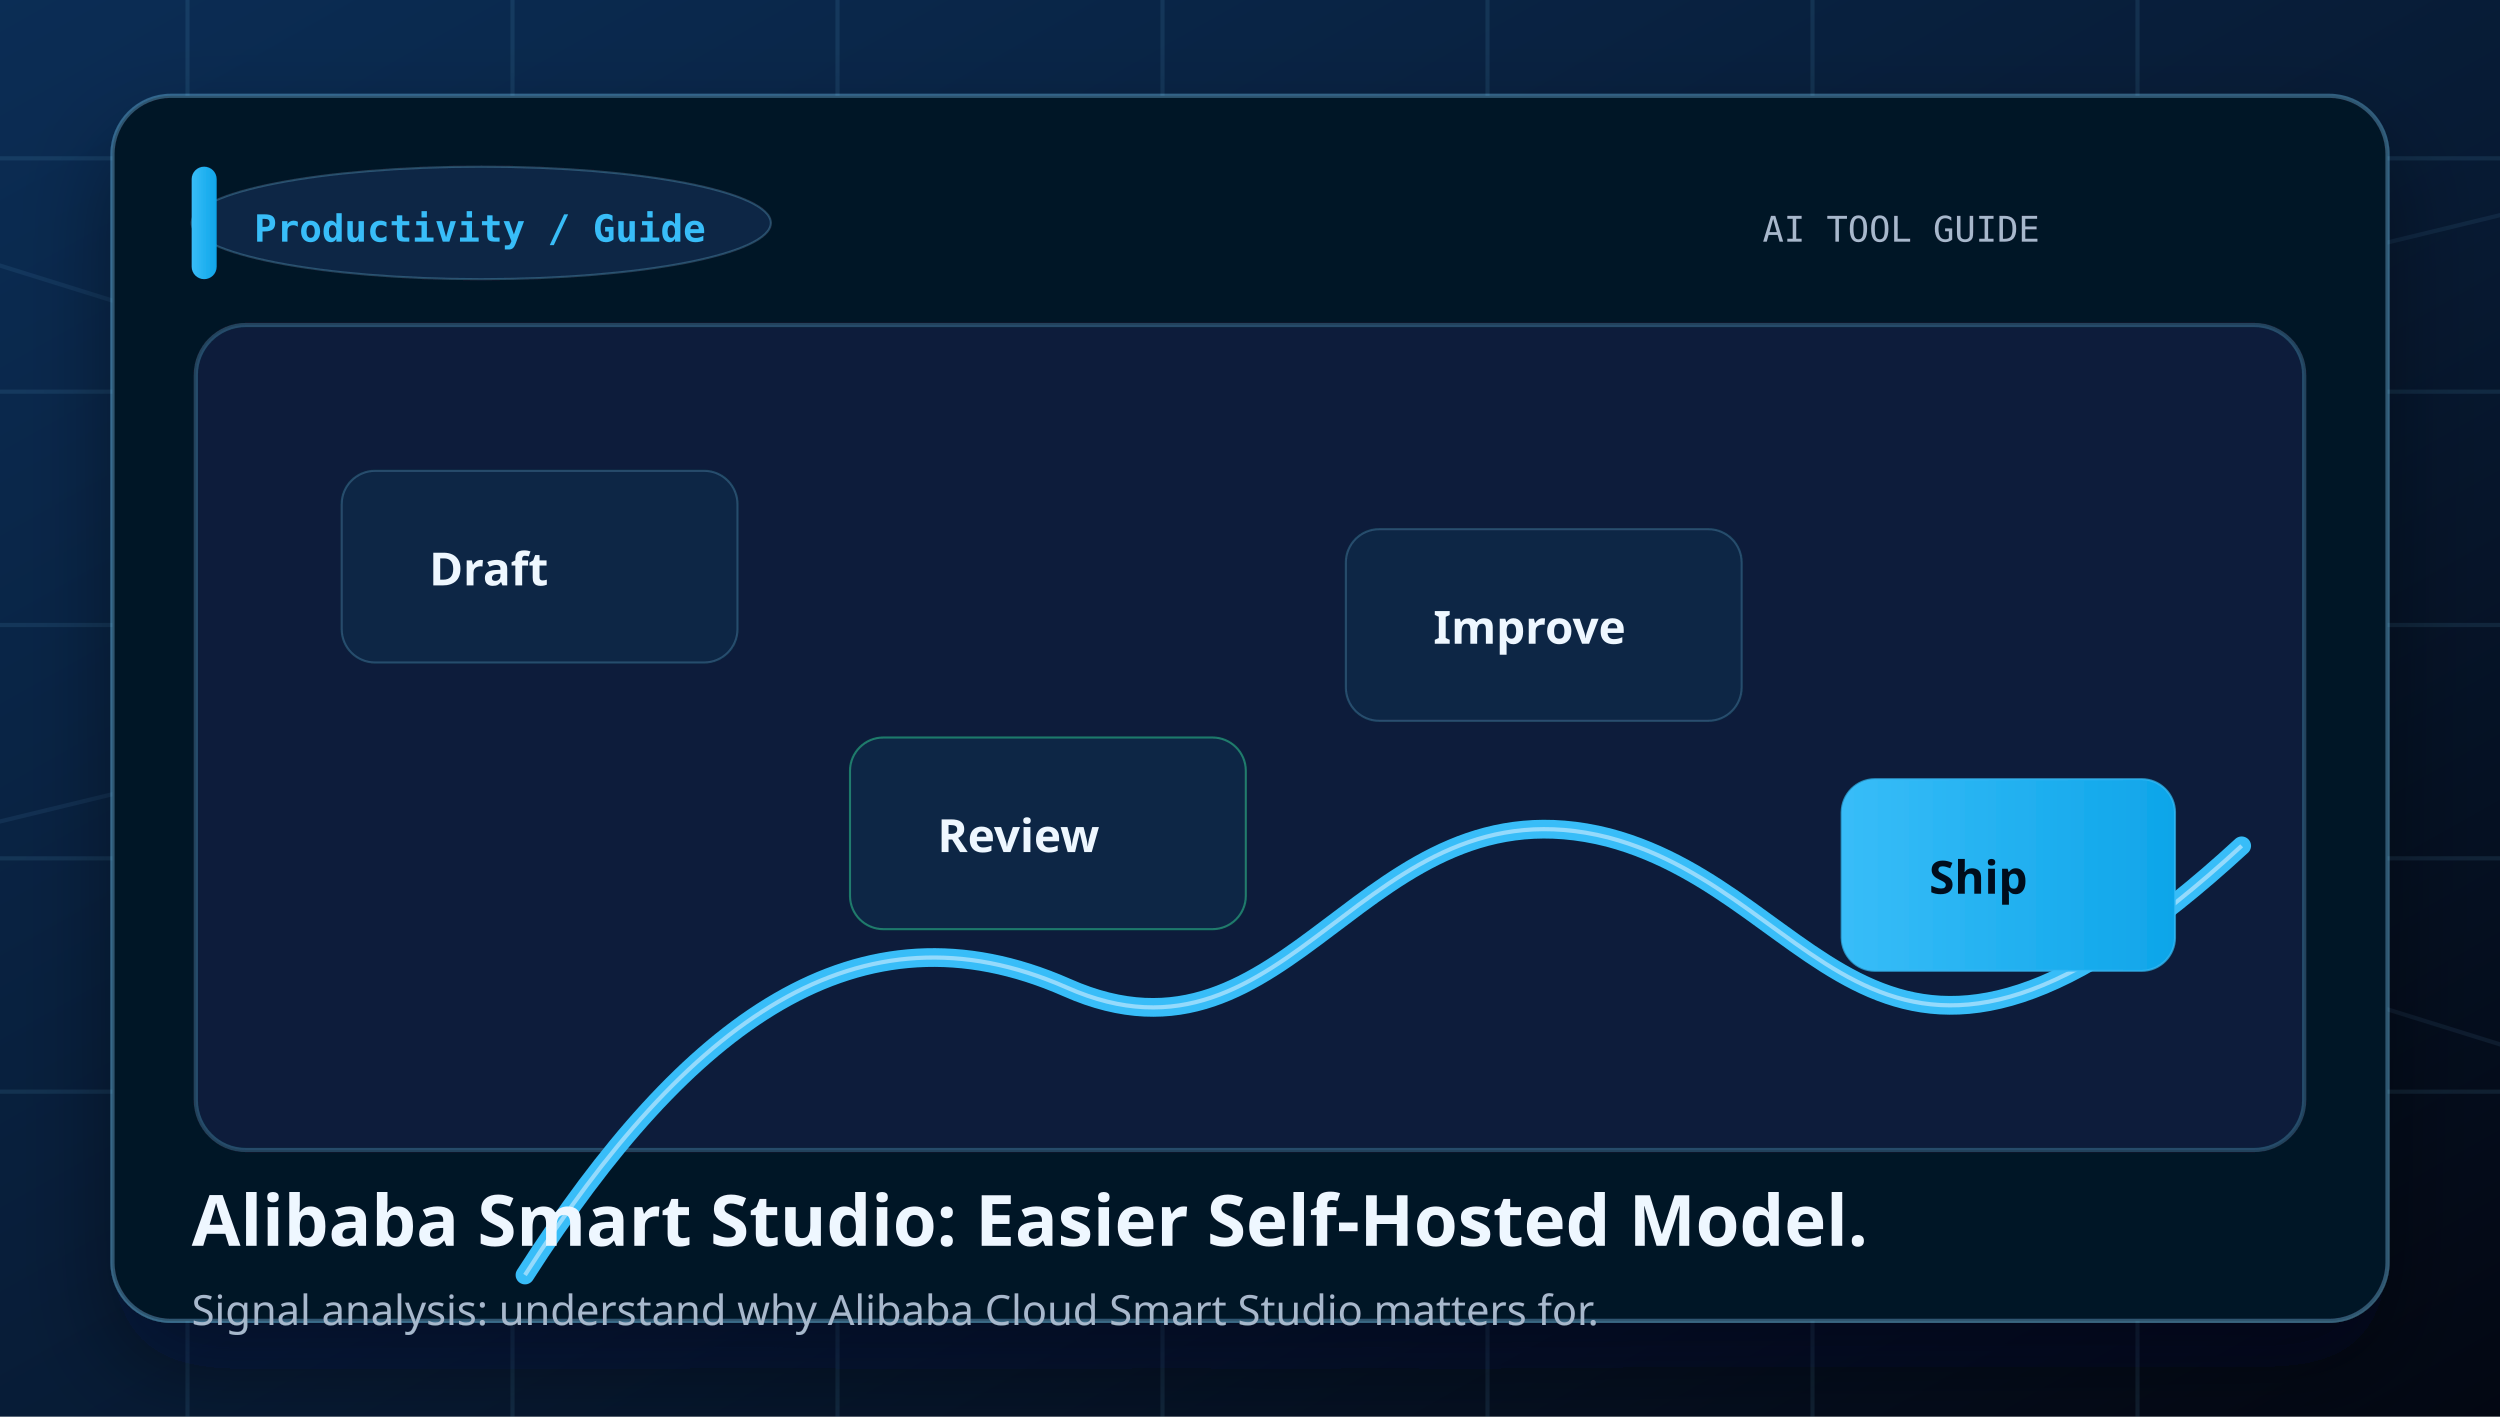
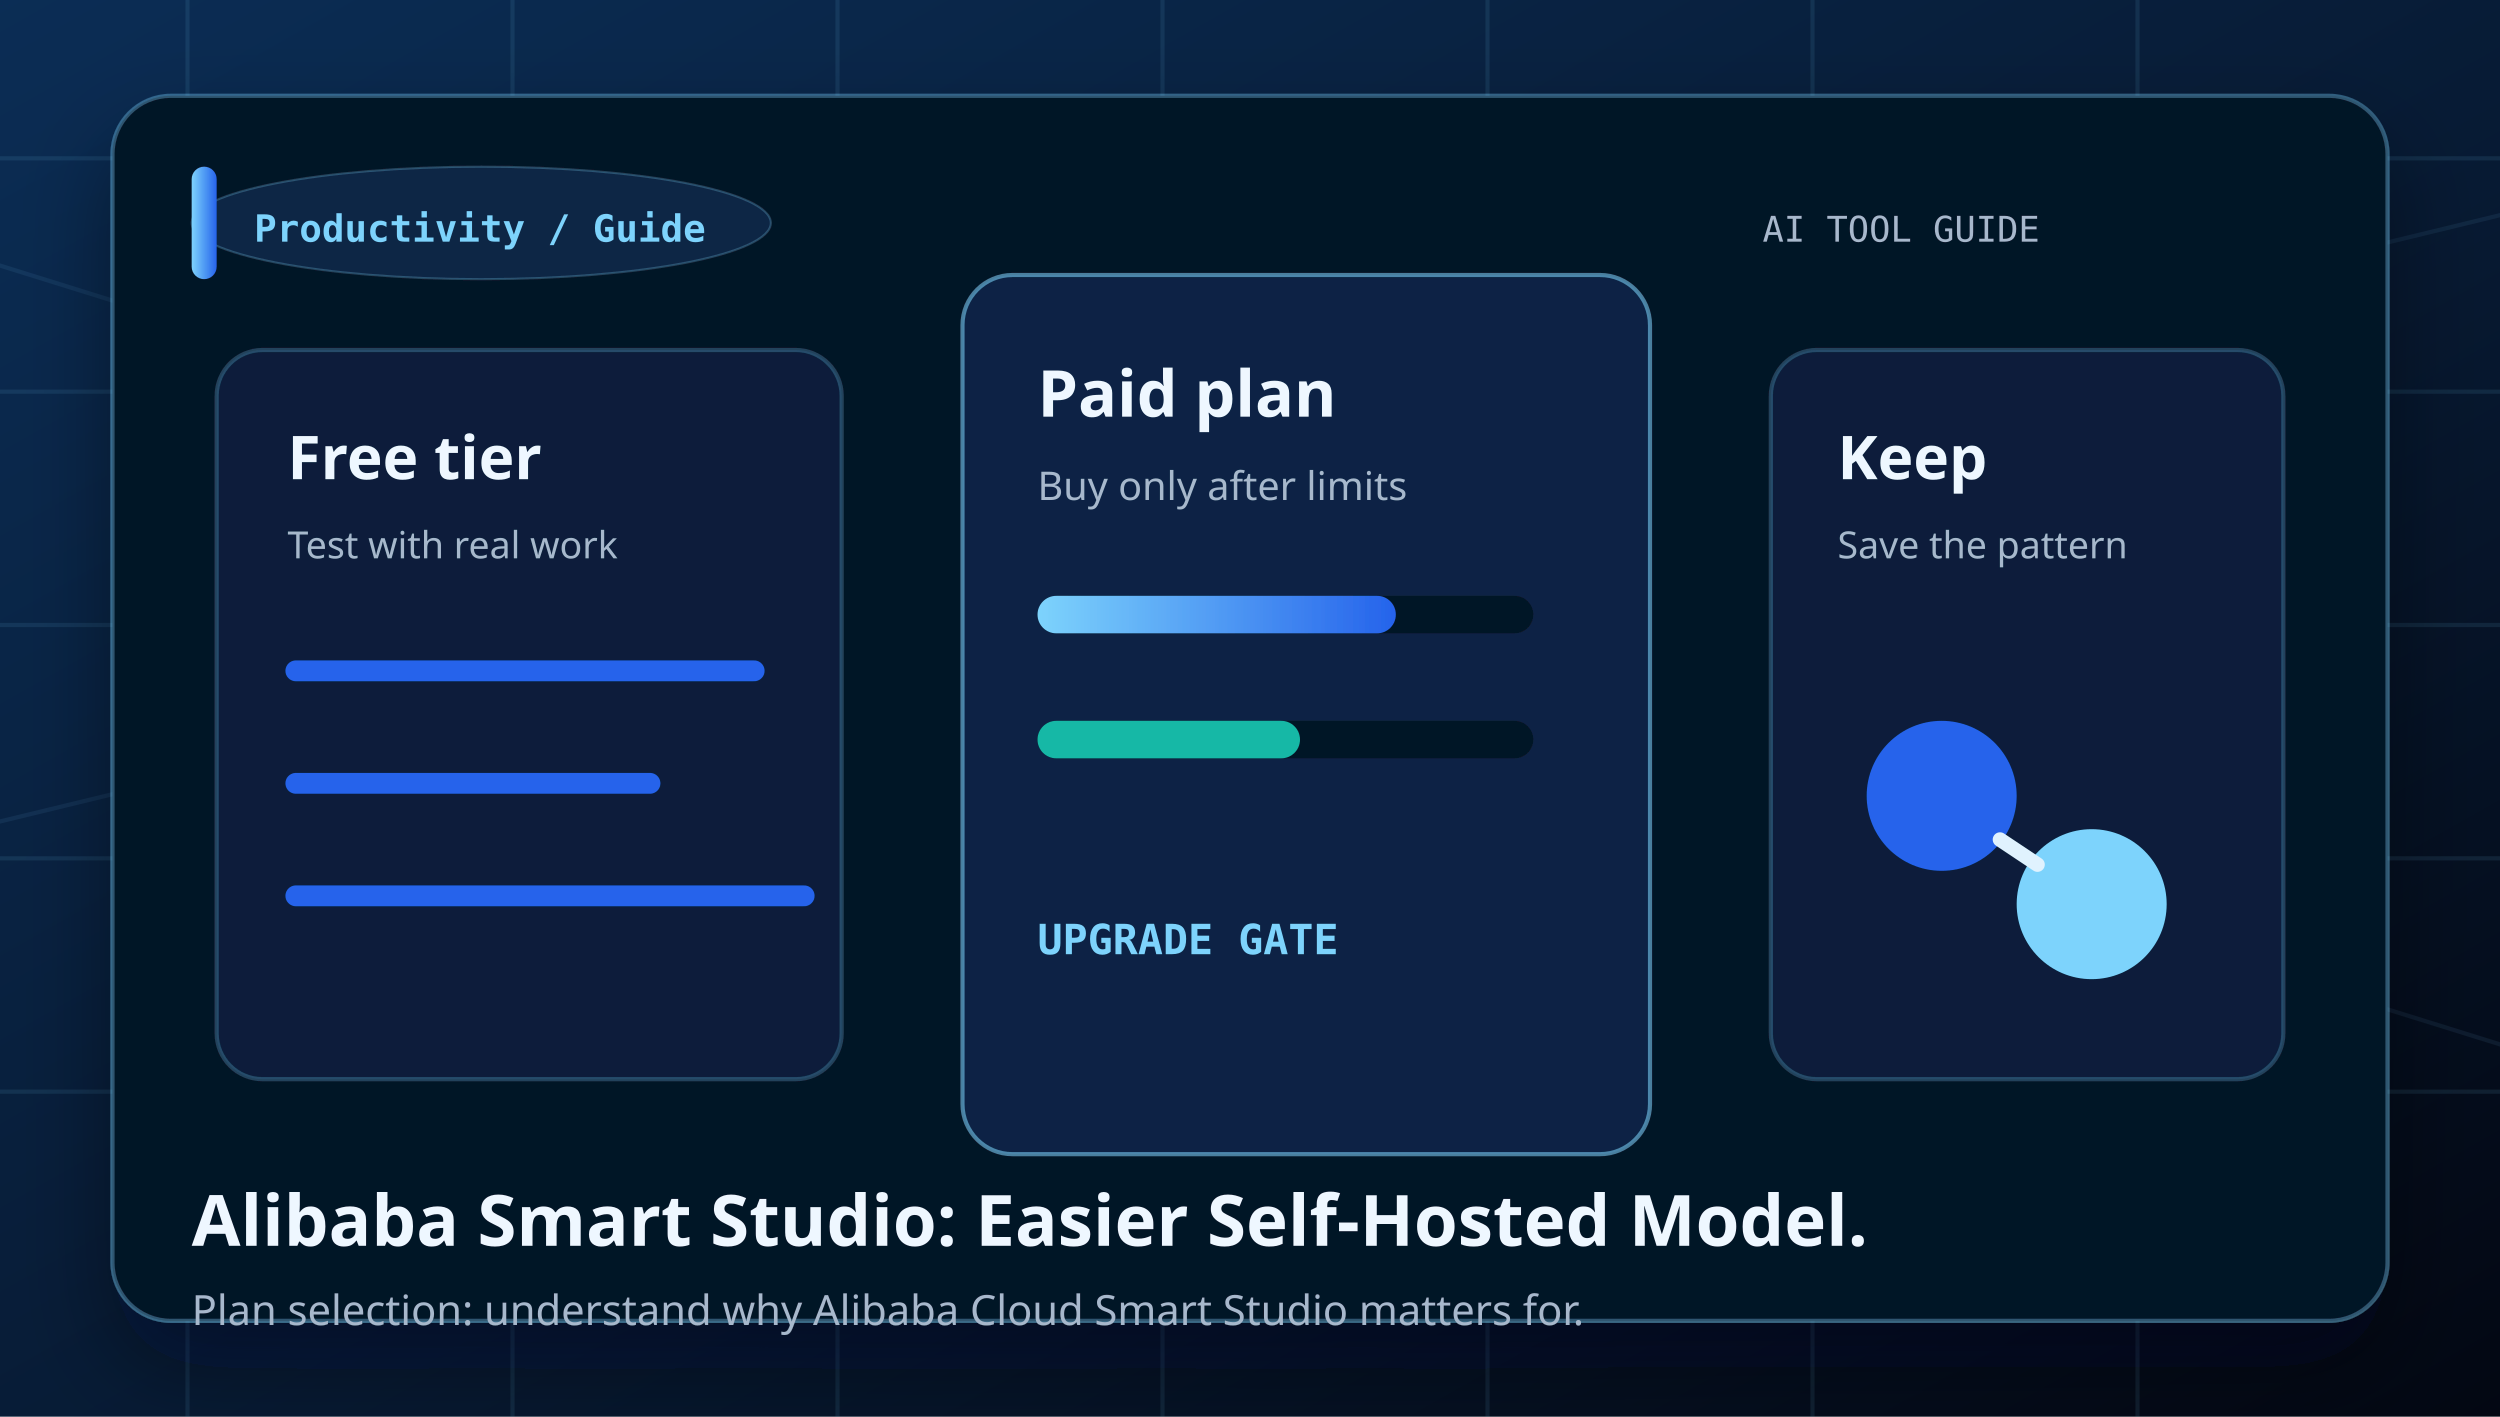
<svg xmlns="http://www.w3.org/2000/svg" width="1200" height="680" viewBox="0 0 1200 680" role="img" aria-labelledby="title desc">
  <defs>
    <linearGradient id="articleBg" x1="0" x2="1" y1="0" y2="1">
      <stop offset="0" stop-color="#0b2d55" />
      <stop offset=".56" stop-color="#071a33" />
      <stop offset="1" stop-color="#030712" />
    </linearGradient>
    <linearGradient id="articleAccent" x1="0" x2="1">
-       <stop offset="0" stop-color="#38bdf8" />
-       <stop offset="1" stop-color="#0ea5e9" />
+       <stop offset="0" stop-color="#7dd3fc" />
+       <stop offset="1" stop-color="#2563eb" />
    </linearGradient>
    <filter id="articleShadow" x="-20%" y="-20%" width="140%" height="140%">
      <feDropShadow dx="0" dy="22" stdDeviation="22" flood-color="#020617" flood-opacity=".42" />
    </filter>
  </defs>
  <rect width="1200" height="680" fill="url(#articleBg)" />
  <path d="M0 76h1200M0 188h1200M0 300h1200M0 412h1200M0 524h1200M90 0v680M246 0v680M402 0v680M558 0v680M714 0v680M870 0v680M1026 0v680" stroke="#7dd3fc" stroke-width="2" opacity=".10" />
  <path d="M-24 120L1260 520M-40 404L1230 96" stroke="#7dd3fc" stroke-width="2" stroke-opacity=".08" />
  <g filter="url(#articleShadow)">
    <rect x="54" y="46" width="1092" height="588" rx="28" fill="#061426" stroke="#7dd3fc" stroke-opacity=".34" stroke-width="2" />
    <rect x="92" y="80" width="278" height="54" rx="999" fill="#0f2745" stroke="#7dd3fc" stroke-opacity=".26" />
    <rect x="92" y="80" width="12" height="54" rx="6" fill="url(#articleAccent)" />
-     <text x="122" y="116" font-family="Cascadia Mono,Consolas,monospace" font-size="18" font-weight="800" fill="#38bdf8">Productivity / Guide</text>
+     <text x="122" y="116" font-family="Cascadia Mono,Consolas,monospace" font-size="18" font-weight="800" fill="#7dd3fc">Productivity / Guide</text>
    <text x="846" y="116" font-family="Cascadia Mono,Consolas,monospace" font-size="17" fill="#a7b8cc">AI TOOL GUIDE</text>
-     <g transform="translate(94 156)">
-       <rect width="1012" height="396" rx="24" fill="#081f3a" stroke="#7dd3fc" stroke-opacity=".25" stroke-width="2" />
-       <path d="M158 456C236 334 318 274 418 318C526 366 560 216 678 246C784 274 808 410 982 250" fill="none" stroke="#38bdf8" stroke-width="9" stroke-linecap="round" />
-       <path d="M158 456C236 334 318 274 418 318C526 366 560 216 678 246C784 274 808 410 982 250" fill="none" stroke="#e0f2fe" stroke-width="2" stroke-opacity=".55" />
-       <g font-family="Segoe UI,Trebuchet MS,sans-serif" font-size="22" font-weight="800">
-         <rect x="70" y="70" width="190" height="92" rx="16" fill="#0f2745" stroke="#7dd3fc" stroke-opacity=".24" />
-         <text x="112" y="125" fill="#eef7ff">Draft</text>
-         <rect x="314" y="198" width="190" height="92" rx="16" fill="#0f2745" stroke="#34d399" stroke-opacity=".50" />
-         <text x="356" y="253" fill="#eef7ff">Review</text>
-         <rect x="552" y="98" width="190" height="92" rx="16" fill="#0f2745" stroke="#7dd3fc" stroke-opacity=".24" />
-         <text x="594" y="153" fill="#eef7ff">Improve</text>
-         <rect x="790" y="218" width="160" height="92" rx="16" fill="url(#articleAccent)" stroke="#38bdf8" stroke-opacity=".70" />
-         <text x="832" y="273" fill="#03101f">Ship</text>
-       </g>
+     <g transform="translate(104 168)">
+       <rect width="300" height="350" rx="22" fill="#081f3a" stroke="#7dd3fc" stroke-opacity=".25" stroke-width="2" />
+       <text x="34" y="62" font-family="Segoe UI,Trebuchet MS,sans-serif" font-size="29" font-weight="800" fill="#eef7ff">Free tier</text>
+       <text x="34" y="100" font-family="Segoe UI,Trebuchet MS,sans-serif" font-size="18" fill="#a7b8cc">Test with real work</text>
+       <path d="M38 154h220M38 208h170M38 262h244" stroke="#2563eb" stroke-width="10" stroke-linecap="round" />
+     </g>
+     <g transform="translate(462 132)">
+       <rect width="330" height="422" rx="24" fill="#0b2444" stroke="#7dd3fc" stroke-opacity=".56" stroke-width="2" />
+       <text x="36" y="68" font-family="Segoe UI,Trebuchet MS,sans-serif" font-size="31" font-weight="800" fill="#eef7ff">Paid plan</text>
+       <text x="36" y="108" font-family="Segoe UI,Trebuchet MS,sans-serif" font-size="19" fill="#a7b8cc">Buy only after limits</text>
+       <rect x="36" y="154" width="238" height="18" rx="9" fill="#061426" />
+       <rect x="36" y="154" width="172" height="18" rx="9" fill="url(#articleAccent)" />
+       <rect x="36" y="214" width="238" height="18" rx="9" fill="#061426" />
+       <rect x="36" y="214" width="126" height="18" rx="9" fill="#14b8a6" />
+       <text x="36" y="326" font-family="Cascadia Mono,Consolas,monospace" font-size="20" font-weight="800" fill="#7dd3fc">UPGRADE GATE</text>
+     </g>
+     <g transform="translate(850 168)">
+       <rect width="246" height="350" rx="22" fill="#081f3a" stroke="#7dd3fc" stroke-opacity=".25" stroke-width="2" />
+       <text x="32" y="62" font-family="Segoe UI,Trebuchet MS,sans-serif" font-size="29" font-weight="800" fill="#eef7ff">Keep</text>
+       <text x="32" y="100" font-family="Segoe UI,Trebuchet MS,sans-serif" font-size="18" fill="#a7b8cc">Save the pattern</text>
+       <circle cx="82" cy="214" r="36" fill="#2563eb" />
+       <circle cx="154" cy="266" r="36" fill="#7dd3fc" />
+       <path d="M110 235l18 12" stroke="#e0f2fe" stroke-width="7" stroke-linecap="round" />
    </g>
    <text x="92" y="598" font-family="Segoe UI,Trebuchet MS,sans-serif" font-size="34" font-weight="800" fill="#eef7ff">Alibaba Smart Studio: Easier Self-Hosted Model.</text>
-     <text x="92" y="636" font-family="Segoe UI,Trebuchet MS,sans-serif" font-size="20" fill="#a7b8cc">Signal analysis: understand why Alibaba Cloud Smart Studio matters for.</text>
+     <text x="92" y="636" font-family="Segoe UI,Trebuchet MS,sans-serif" font-size="20" fill="#a7b8cc">Plan selection: understand why Alibaba Cloud Smart Studio matters for.</text>
  </g>
</svg>
